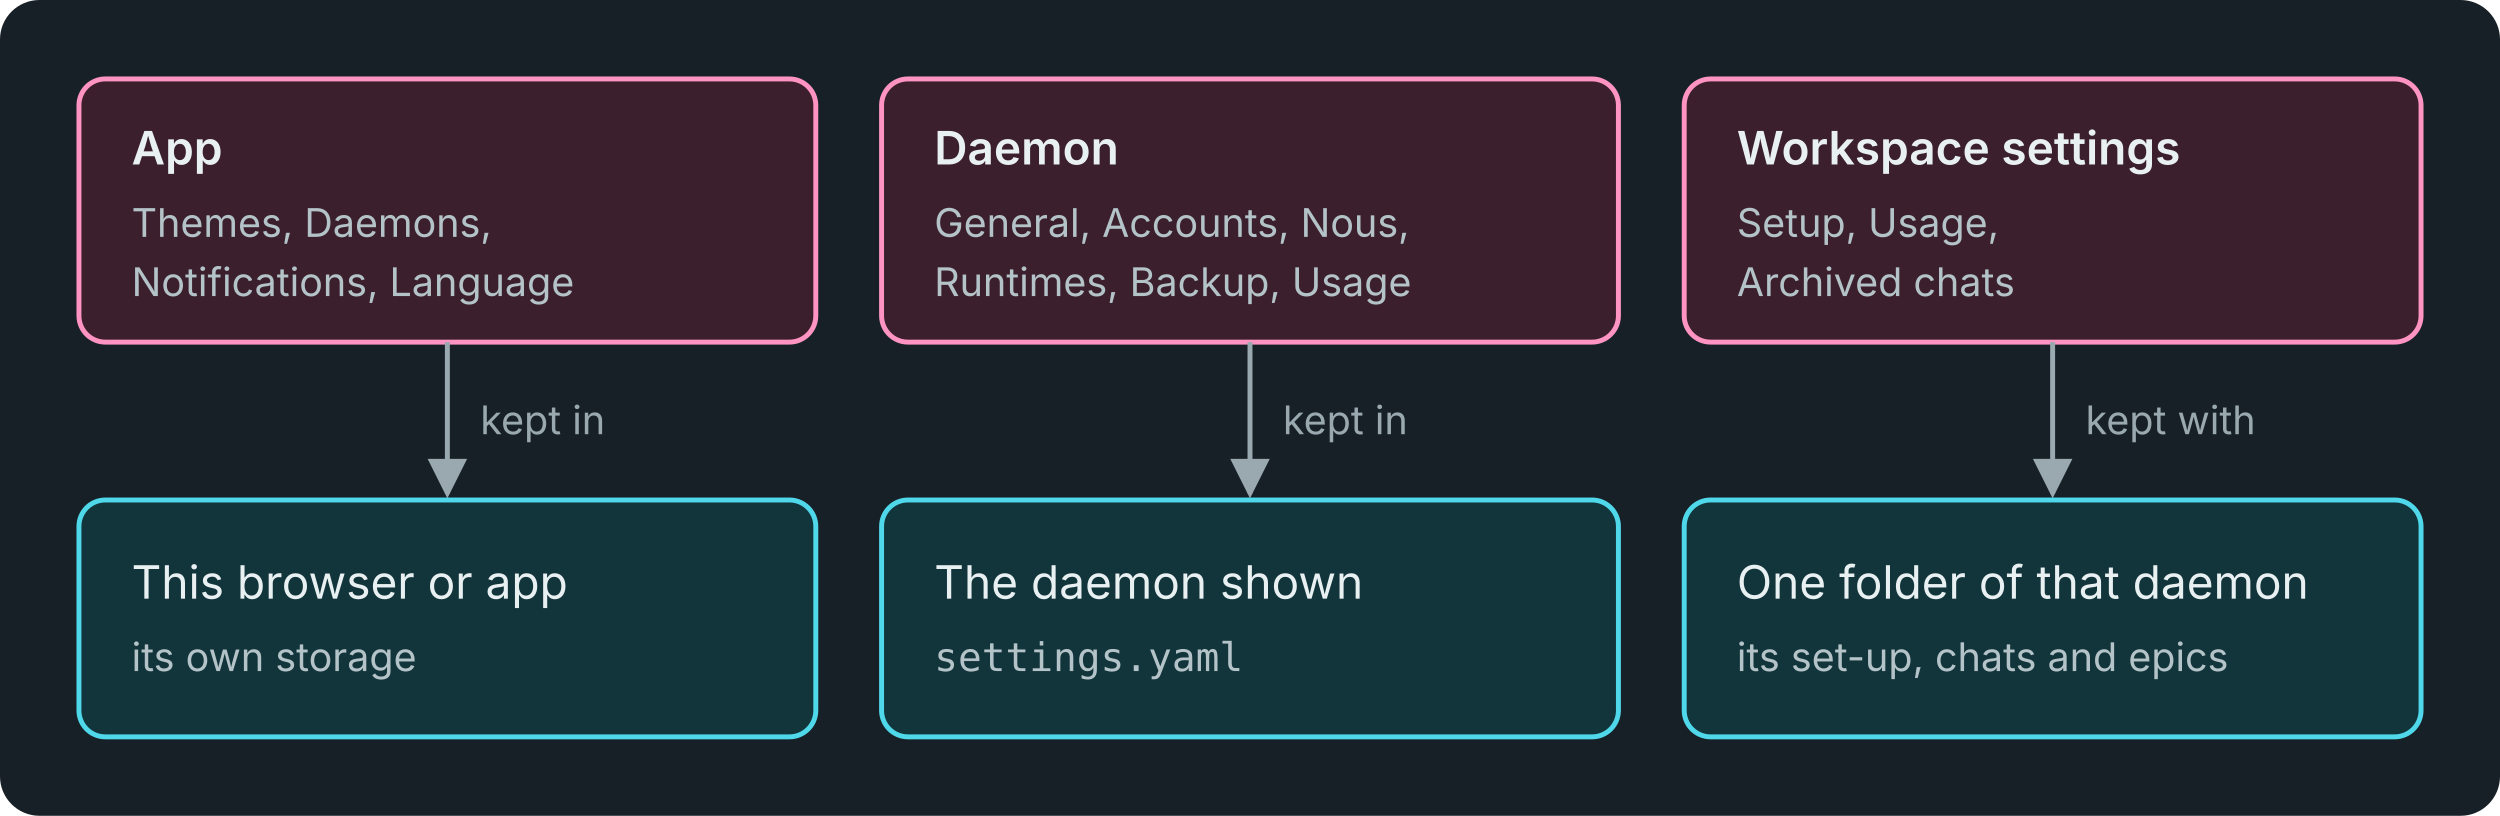
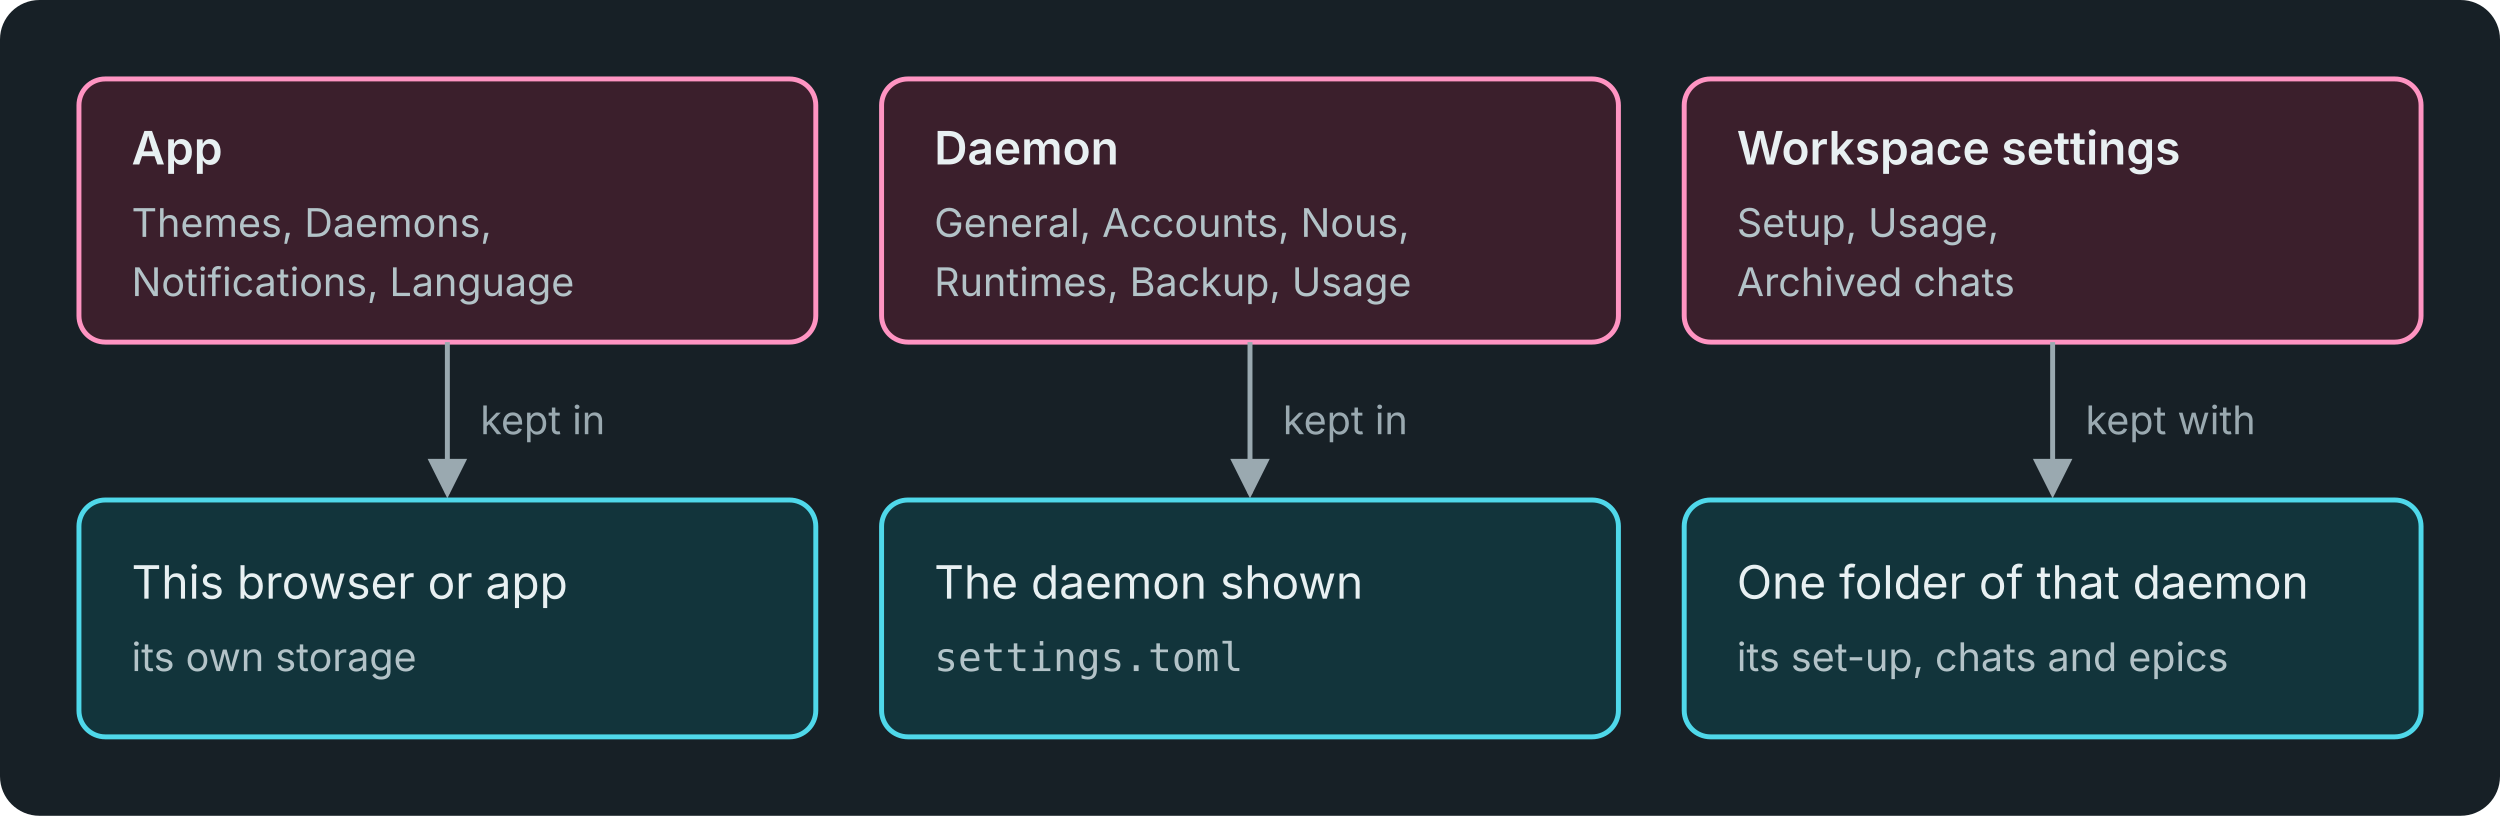
<svg xmlns="http://www.w3.org/2000/svg" viewBox="0 0 760 248" role="img">
  <rect width="760" height="248" rx="12" fill="#172026" />
  <defs>
    <marker id="a" viewBox="0 0 8 8" refX="7" refY="4" markerWidth="8" markerHeight="8" orient="auto">
      <path d="M0 0 L8 4 L0 8 Z" fill="#9aa9b0" />
    </marker>
  </defs>
  <g font-family="ui-sans-serif, system-ui, -apple-system, 'Segoe UI', sans-serif">
    <g fill="#3b1f2c" stroke="#ff94c2" stroke-width="1.5">
      <rect x="24" y="24" width="224" height="80" rx="8" />
      <rect x="268" y="24" width="224" height="80" rx="8" />
      <rect x="512" y="24" width="224" height="80" rx="8" />
    </g>
    <g font-size="14" font-weight="600" fill="#e8f0f2">
      <text x="40" y="50">App</text>
      <text x="284" y="50">Daemon</text>
      <text x="528" y="50">Workspace settings</text>
    </g>
    <g font-size="12" fill="#b3c3c8">
      <text x="40" y="72">Themes, Daemons,</text>
      <text x="40" y="90">Notifications, Language</text>
      <text x="284" y="72">General, Accounts, Nous,</text>
      <text x="284" y="90">Runtimes, Backup, Usage</text>
      <text x="528" y="72">Setup, Usage,</text>
      <text x="528" y="90">Archived chats</text>
    </g>
    <g stroke="#9aa9b0" stroke-width="1.5" fill="none" marker-end="url(#a)">
      <path d="M136 104 V150" />
      <path d="M380 104 V150" />
      <path d="M624 104 V150" />
    </g>
    <g font-size="12" fill="#9aa9b0">
      <text x="146" y="132">kept in</text>
      <text x="390" y="132">kept in</text>
      <text x="634" y="132">kept with</text>
    </g>
    <g fill="#12343b" stroke="#4fd8ea" stroke-width="1.5">
      <rect x="24" y="152" width="224" height="72" rx="8" />
      <rect x="268" y="152" width="224" height="72" rx="8" />
      <rect x="512" y="152" width="224" height="72" rx="8" />
    </g>
    <g font-size="14" fill="#e8f0f2">
      <text x="40" y="182">This browser or app</text>
      <text x="284" y="182">The daemon shown</text>
      <text x="528" y="182">One folder of that daemon</text>
    </g>
    <g font-size="12" fill="#b3c3c8">
      <text x="40" y="204">its own storage</text>
-       <text x="284" y="204" font-family="ui-monospace, SFMono-Regular, Menlo, Consolas, monospace">settings.yaml</text>
+       <text x="284" y="204" font-family="ui-monospace, SFMono-Regular, Menlo, Consolas, monospace">settings.toml</text>
      <text x="528" y="204">its set-up, chats and epics</text>
    </g>
  </g>
</svg>
